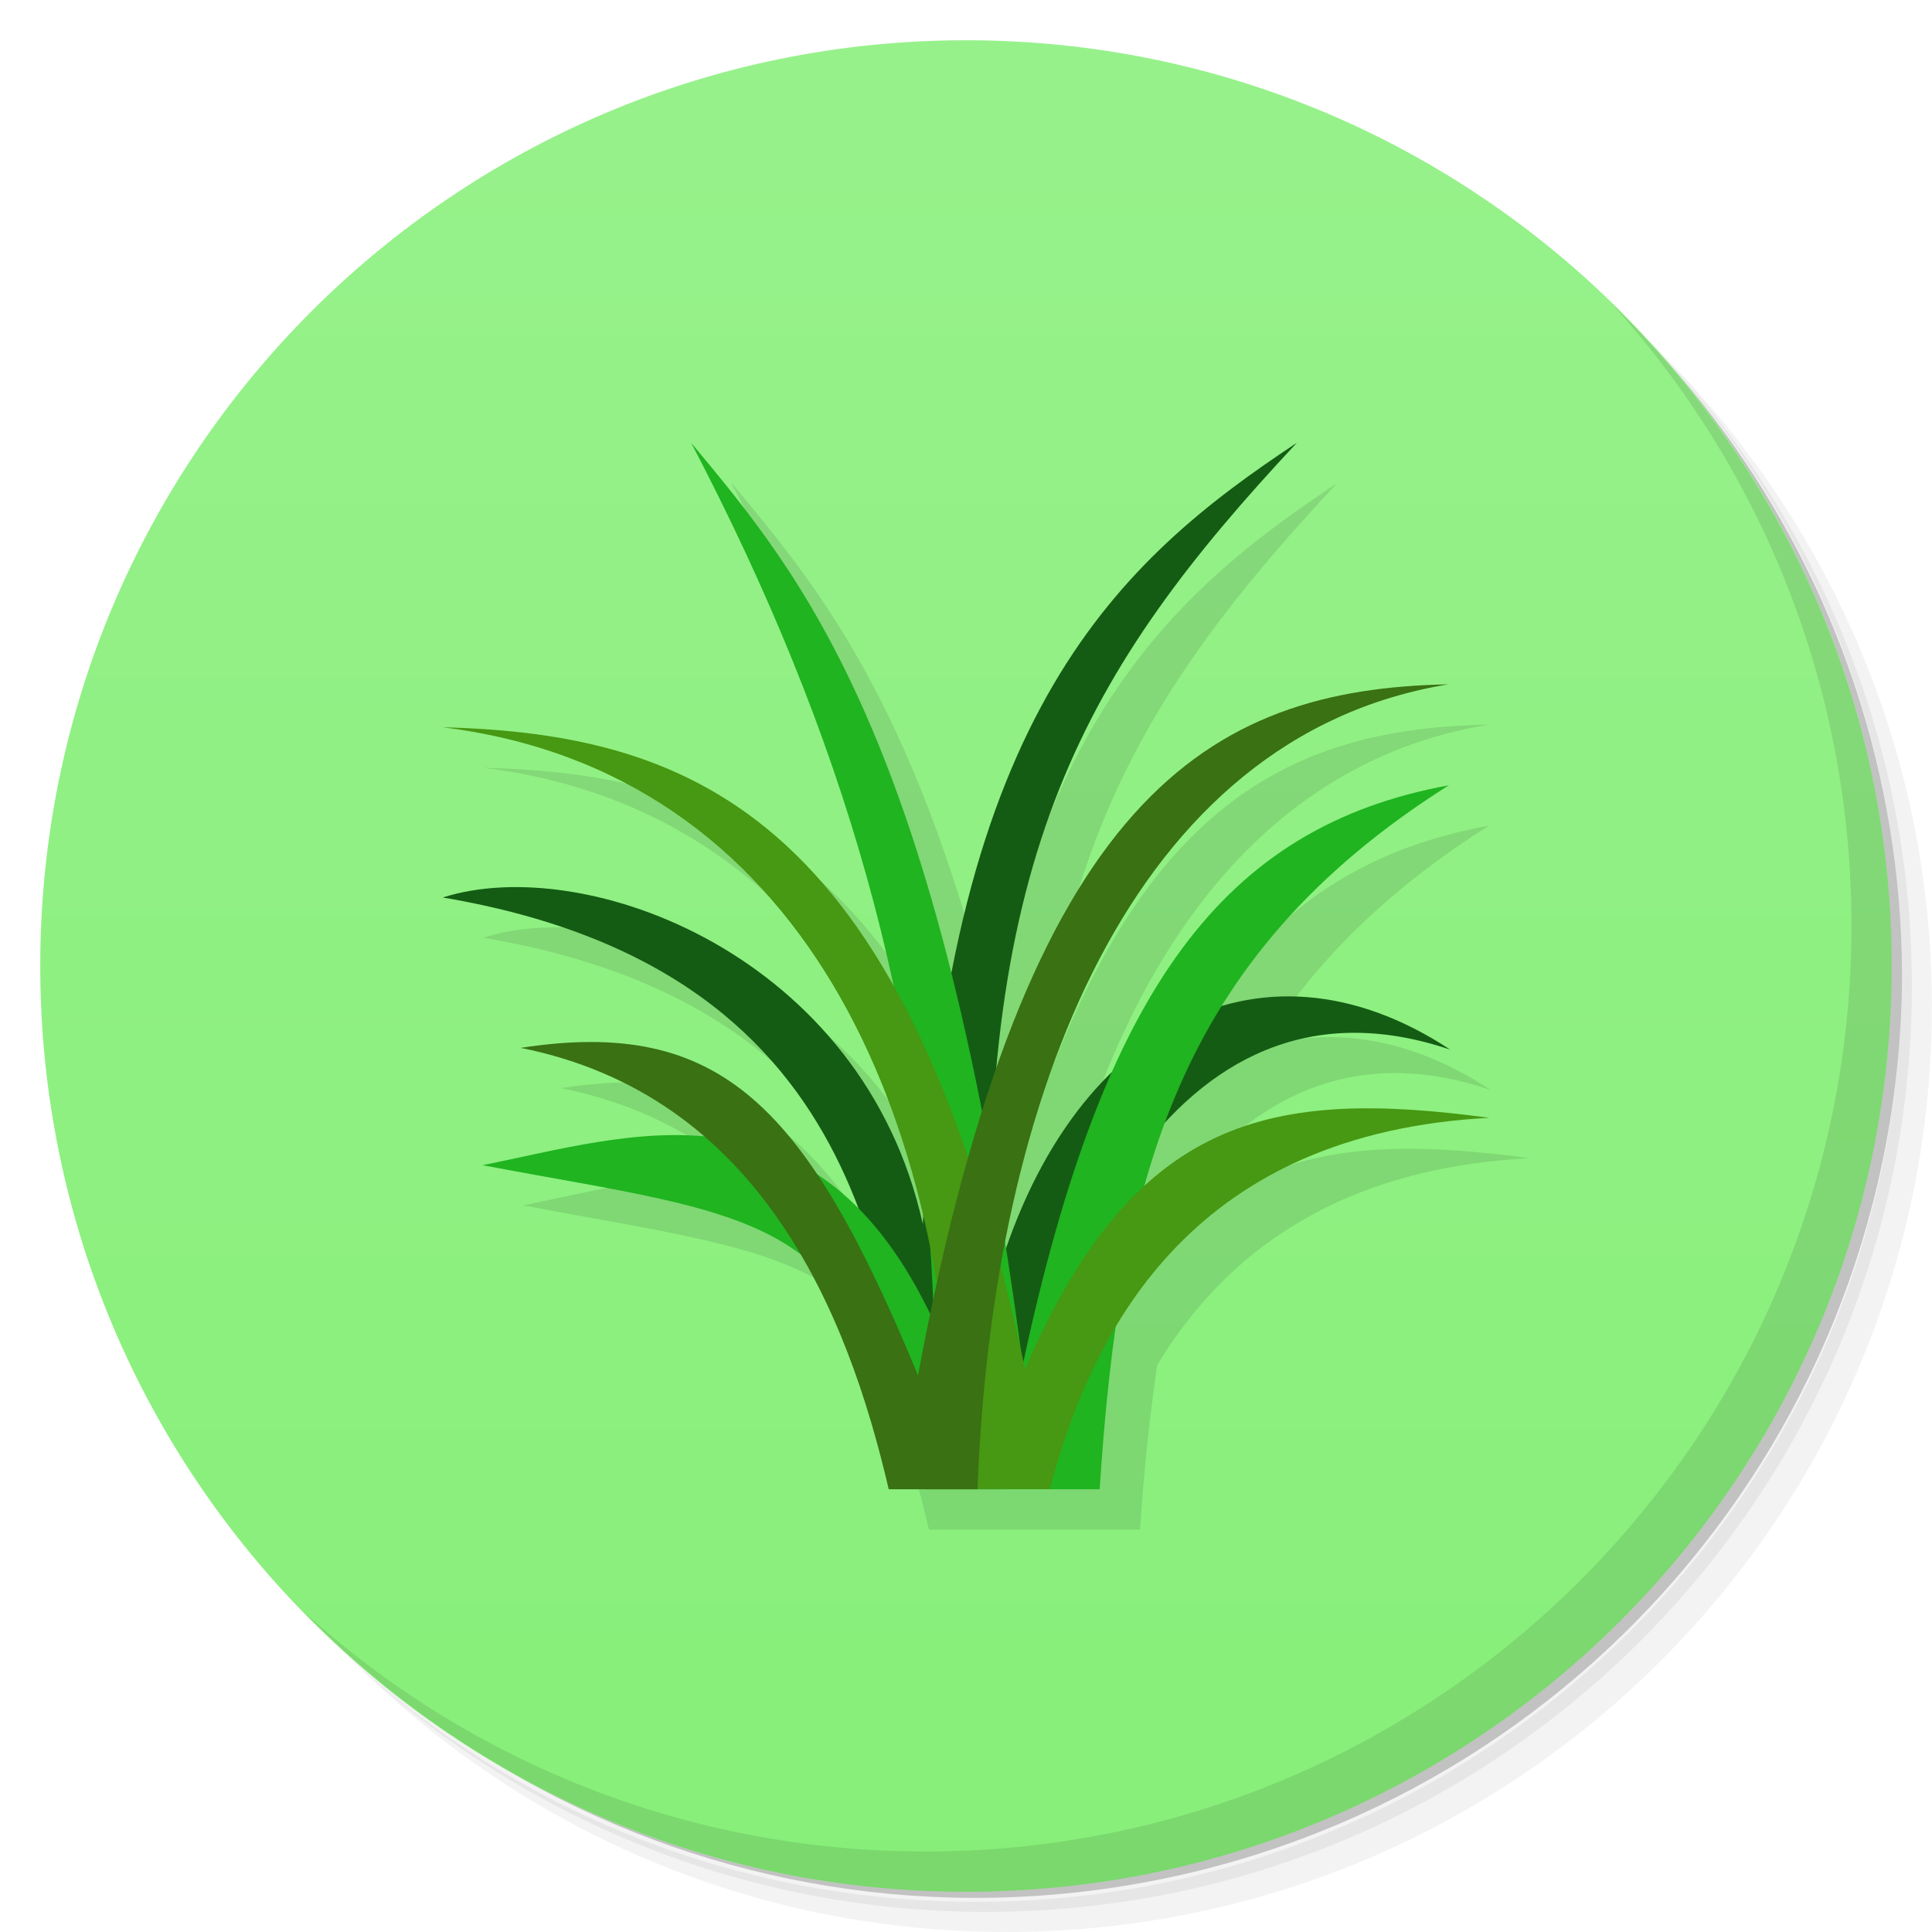
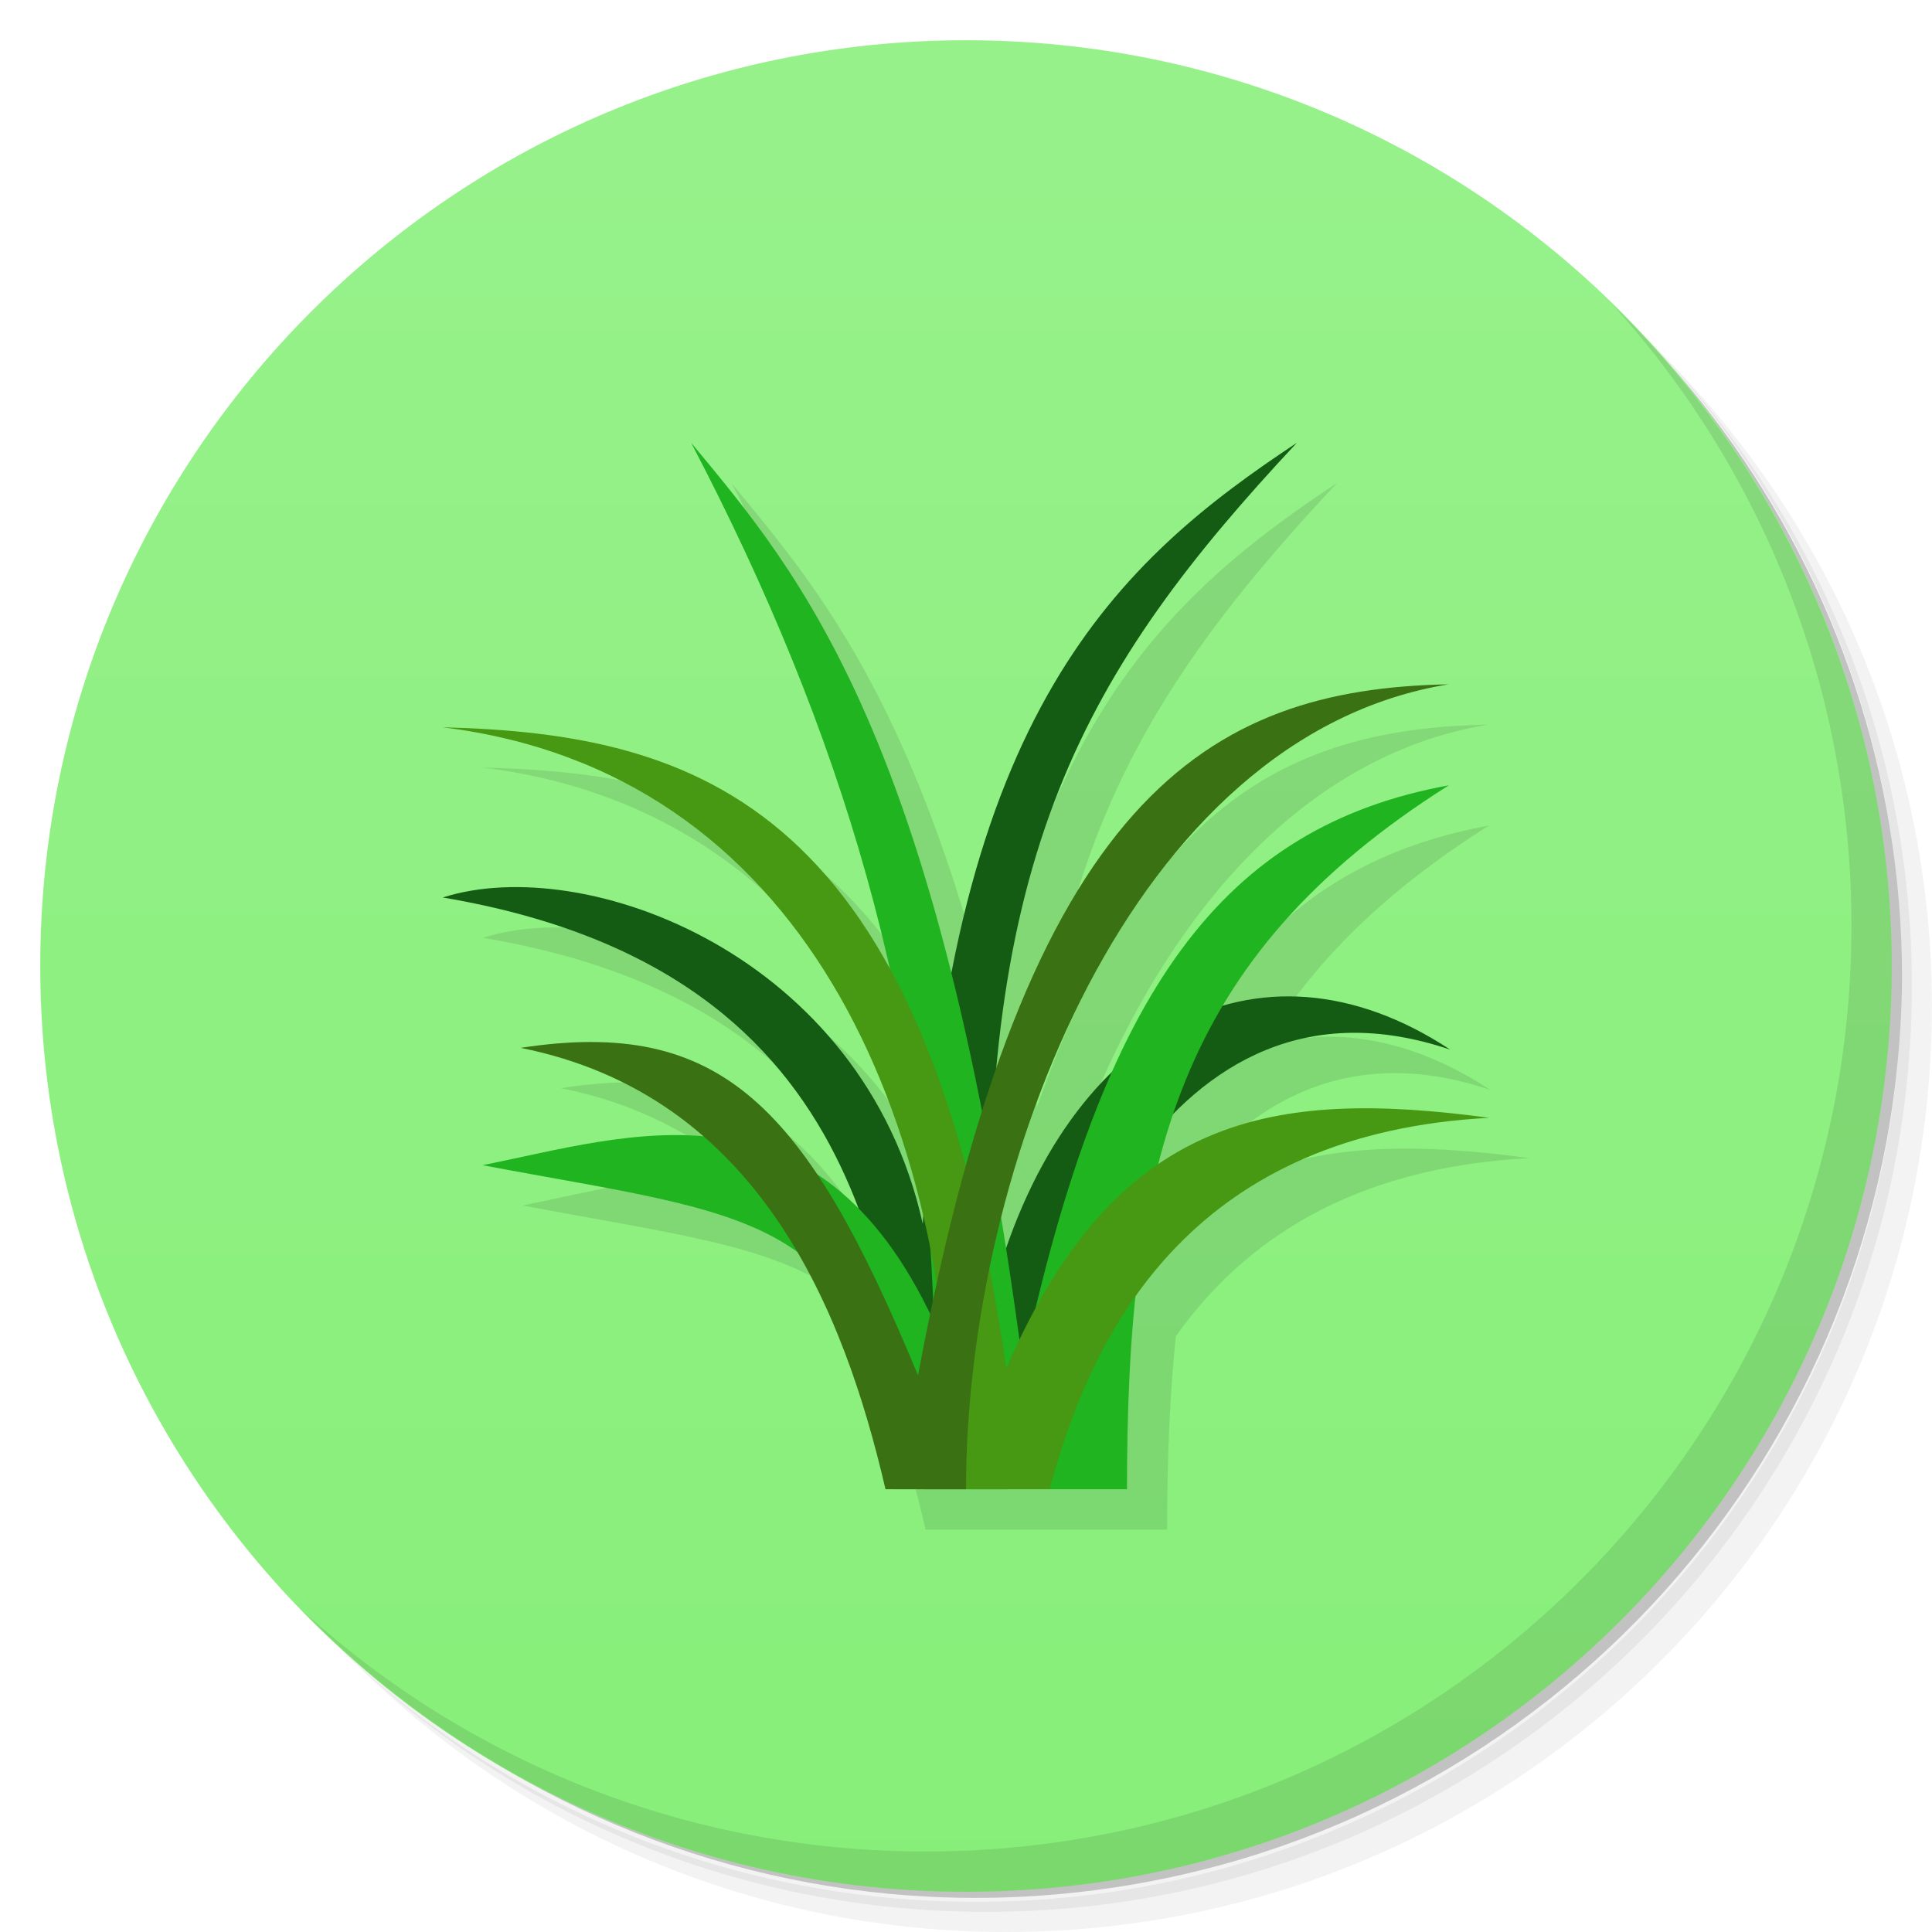
- <svg xmlns="http://www.w3.org/2000/svg" viewBox="0 0 48 48">
+ <svg xmlns="http://www.w3.org/2000/svg" version="1.1" viewBox="0 0 48 48">
  <defs>
-     <linearGradient id="linearGradient4252" x1="-47" x2="-1" gradientUnits="userSpaceOnUse">
-       <stop style="stop-color:#87ef79;stop-opacity:1" />
-       <stop offset="1" style="stop-color:#97f18b;stop-opacity:1" />
+     <linearGradient id="bg" x1="-47" x2="-1" gradientUnits="userSpaceOnUse">
+       <stop style="stop-color:#87ef79" offset="0" />
+       <stop style="stop-color:#97f18b" offset="1" />
    </linearGradient>
  </defs>
-   <g>
-     <path d="m 36.31 5 c 5.859 4.062 9.688 10.831 9.688 18.5 c 0 12.426 -10.07 22.5 -22.5 22.5 c -7.669 0 -14.438 -3.828 -18.5 -9.688 c 1.037 1.822 2.306 3.499 3.781 4.969 c 4.085 3.712 9.514 5.969 15.469 5.969 c 12.703 0 23 -10.298 23 -23 c 0 -5.954 -2.256 -11.384 -5.969 -15.469 c -1.469 -1.475 -3.147 -2.744 -4.969 -3.781 z m 4.969 3.781 c 3.854 4.113 6.219 9.637 6.219 15.719 c 0 12.703 -10.297 23 -23 23 c -6.081 0 -11.606 -2.364 -15.719 -6.219 c 4.16 4.144 9.883 6.719 16.219 6.719 c 12.703 0 23 -10.298 23 -23 c 0 -6.335 -2.575 -12.06 -6.719 -16.219 z" style="opacity:0.05" />
-     <path d="m 41.28 8.781 c 3.712 4.085 5.969 9.514 5.969 15.469 c 0 12.703 -10.297 23 -23 23 c -5.954 0 -11.384 -2.256 -15.469 -5.969 c 4.113 3.854 9.637 6.219 15.719 6.219 c 12.703 0 23 -10.298 23 -23 c 0 -6.081 -2.364 -11.606 -6.219 -15.719 z" style="opacity:0.1" />
-     <path d="m 31.25 2.375 c 8.615 3.154 14.75 11.417 14.75 21.13 c 0 12.426 -10.07 22.5 -22.5 22.5 c -9.708 0 -17.971 -6.135 -21.12 -14.75 a 23 23 0 0 0 44.875 -7 a 23 23 0 0 0 -16 -21.875 z" style="opacity:0.2" />
-   </g>
-   <circle cx="-24" cy="24" r="23" transform="matrix(0,-1,1,0,0,0)" style="fill:url(#linearGradient4252);opacity:1;fill-opacity:1;stroke:none;fill-rule:nonzero" />
-   <g>
-     <path d="m 40.03 7.531 c 3.712 4.084 5.969 9.514 5.969 15.469 0 12.703 -10.297 23 -23 23 c -5.954 0 -11.384 -2.256 -15.469 -5.969 4.178 4.291 10.01 6.969 16.469 6.969 c 12.703 0 23 -10.298 23 -23 0 -6.462 -2.677 -12.291 -6.969 -16.469 z" style="opacity:0.1" />
-   </g>
-   <g>
-     <path d="m 18.17 12 c 2.375 4.539 4.058 8.969 5.04 13.523 c -2.921 -5.235 -6.784 -6.336 -11.209 -6.449 c 6.664 0.819 10.45 5.776 11.941 12.141 -0.004 0.068 0 0.127 -0.014 0.195 -1.486 -6.698 -8.396 -9.238 -11.924 -8.113 6.403 1.081 9.03 4.326 10.32 7.729 -0.324 -0.326 -0.658 -0.593 -1 -0.82 -1.864 -2.807 -3.936 -3.704 -7.387 -3.172 1.868 0.373 3.364 1.163 4.57 2.207 -1.872 -0.168 -3.804 0.366 -5.508 0.705 3.696 0.704 6.253 0.988 7.898 2.232 1.077 1.84 1.739 3.914 2.182 5.822 1.748 0 3.496 0 5.244 0 0.094 -1.437 0.238 -2.781 0.426 -4.08 1.624 -2.691 4.382 -4.889 9.25 -5.145 -3.627 -0.488 -6.344 -0.34 -8.564 1.699 0.15 -0.54 0.32 -1.068 0.512 -1.582 1.714 -1.854 4.03 -2.85 7.084 -1.814 c -1.95 -1.288 -3.918 -1.593 -5.686 -1.066 1.268 -2.048 3.066 -3.87 5.654 -5.502 c -3.851 0.706 -6.468 2.83 -8.379 7.141 -1.3 1.139 -2.318 3.281 -2.646 4.227 c 1.379 -7.135 4.833 -12.875 11.03 -13.877 -4.733 0.086 -8.536 1.806 -11.248 9.572 0.647 -7.129 3.212 -11.02 7.469 -15.572 -3.568 2.365 -7.06 5.301 -8.582 13.172 -1.966 -7.847 -4.429 -10.717 -6.465 -13.172 m -6.17 11.297 c 0 0 -0.003 0 -0.004 0 l 0 0.002 c 0 0 0.003 -0.002 0.004 -0.002 z" style="fill:#000;fill-opacity:0.098" />
-     <path d="m 11 22.298 c 3.526 -1.128 10.441 1.411 11.927 8.112 0.632 -12.737 4.909 -16.504 9.294 -19.41 -5.272 5.639 -7.954 10.255 -7.604 21.276 1.719 -6.695 6.632 -9.356 11.413 -6.198 -7.06 -2.391 -10.173 6.03 -11.02 10.922 l -2.02 0 c -1.125 -4.427 -0.866 -12.827 -11.99 -14.702" style="fill:#145c14;fill-opacity:1" />
-     <path d="m 12 28.946 c 3.628 -0.722 8.293 -2.367 11.201 3.889 c -0.209 -7.634 -2.24 -14.596 -6.03 -21.835 c 2.718 3.278 6.198 7.293 8.24 22.907 c 2 -9.358 4.994 -13.372 10.586 -14.397 -6.806 4.293 -8.18 9.889 -8.676 17.49 l -5.096 0 c -0.517 -6.909 -3.486 -6.77 -10.228 -8.05" style="fill:#20b420;fill-opacity:1" />
-     <path d="m 11 18.07 c 8.902 1.094 12.669 9.571 12.689 18.926 l 2.39 0 c 1.117 -4.2 3.701 -8.845 10.921 -9.224 -5.413 -0.729 -8.807 -0.063 -11.533 6.238 -2.903 -13.598 -8.108 -15.778 -14.467 -15.941" style="fill:#479812;fill-opacity:1" />
-     <path d="m 35.999 17 c -7.894 1.277 -11.351 10.243 -11.713 20 l -2.206 0 c -1.031 -4.438 -3.229 -9.784 -9.143 -10.966 4.996 -0.77 7.103 1.45 9.871 8.138 c 2.68 -14.37 7.191 -17.06 13.191 -17.17" style="fill:#397113;fill-opacity:1" />
-   </g>
+   <path d="m36.31 5c5.859 4.062 9.688 10.831 9.688 18.5 0 12.426-10.07 22.5-22.5 22.5-7.669 0-14.438-3.828-18.5-9.688 1.037 1.822 2.306 3.499 3.781 4.969 4.085 3.712 9.514 5.969 15.469 5.969 12.703 0 23-10.298 23-23 0-5.954-2.256-11.384-5.969-15.469-1.469-1.475-3.147-2.744-4.969-3.781zm4.969 3.781c3.854 4.113 6.219 9.637 6.219 15.719 0 12.703-10.297 23-23 23-6.081 0-11.606-2.364-15.719-6.219 4.16 4.144 9.883 6.719 16.219 6.719 12.703 0 23-10.298 23-23 0-6.335-2.575-12.06-6.719-16.219z" style="opacity:.05" />
+   <path d="m41.28 8.781c3.712 4.085 5.969 9.514 5.969 15.469 0 12.703-10.297 23-23 23-5.954 0-11.384-2.256-15.469-5.969 4.113 3.854 9.637 6.219 15.719 6.219 12.703 0 23-10.298 23-23 0-6.081-2.364-11.606-6.219-15.719z" style="opacity:.1" />
+   <path d="m31.25 2.375c8.615 3.154 14.75 11.417 14.75 21.13 0 12.426-10.07 22.5-22.5 22.5-9.708 0-17.971-6.135-21.12-14.75a23 23 0 0 0 44.875-7 23 23 0 0 0-16-21.875z" style="opacity:.2" />
+   <circle transform="rotate(-90)" cx="-24" cy="24" r="23" style="fill:url(#bg)" />
+   <path d="m18.172 12c2.294 4.382 3.938 8.663 4.93 13.053-2.742-5.008-6.754-5.873-11.102-5.984v2e-3c6.663 0.819 10.448 5.774 11.939 12.137-0.004 0.069-0.008 0.134-0.012 0.203-1.486-6.701-8.402-9.239-11.928-8.111 6.404 1.079 9.031 4.321 10.326 7.723-0.329-0.332-0.669-0.611-1.018-0.84-1.86-2.789-3.93-3.679-7.371-3.148 1.861 0.372 3.344 1.157 4.537 2.195-1.861-0.158-3.781 0.38-5.475 0.717l-0.004 0.004c3.63 0.689 6.166 0.97 7.814 2.158 1.084 1.857 1.741 3.961 2.189 5.893h6c0-1.728 0.061-3.317 0.217-4.803 1.671-2.355 4.355-4.193 8.783-4.426-3.28-0.442-5.989-0.371-8.223 1.152 0.108-0.425 0.231-0.839 0.369-1.244 1.692-1.717 3.944-2.597 6.883-1.602-1.936-1.279-3.892-1.603-5.65-1.092 1.208-2.032 2.994-3.822 5.617-5.477-3.849 0.706-6.467 2.827-8.377 7.133-1.083 1.053-1.986 2.525-2.623 4.373-0.041-0.259-0.082-0.51-0.123-0.762 1.587-6.294 5.33-12.309 11.113-13.252-4.725 0.089-8.523 1.788-11.232 9.535 0.652-7.108 3.217-10.991 7.467-15.537-3.568 2.365-7.063 5.301-8.582 13.176-1.967-7.85-4.431-10.72-6.467-13.176zm18.814 6.002c0.004-7.4e-5 0.008 7.2e-5 0.012 0v-0.002c-0.004 6.38e-4 -0.008 0.001-0.012 2e-3z" style="opacity:.1" />
+   <path d="m40.03 7.531c3.712 4.084 5.969 9.514 5.969 15.469 0 12.703-10.297 23-23 23-5.954 0-11.384-2.256-15.469-5.969 4.178 4.291 10.01 6.969 16.469 6.969 12.703 0 23-10.298 23-23 0-6.462-2.677-12.291-6.969-16.469z" style="opacity:.1" />
+   <path d="m11 22.298c3.526-1.128 10.441 1.411 11.927 8.112 0.632-12.737 4.909-16.504 9.294-19.41-5.272 5.639-7.954 10.255-7.604 21.276 1.719-6.695 6.632-9.356 11.413-6.198-7.06-2.391-10.173 6.03-11.02 10.922h-2.02c-1.125-4.427-0.866-12.827-11.99-14.702" style="fill:#145c14" />
+   <path d="m12 28.946c3.628-0.722 8.293-2.367 11.201 3.889-0.209-7.634-2.24-14.596-6.03-21.835 2.718 3.278 6.198 7.293 8.24 22.907 2-9.358 4.994-13.372 10.586-14.397-6.806 4.293-7.997 9.49-7.997 17.49h-5.775c-0.517-6.909-3.486-6.77-10.228-8.05" style="fill:#20b420" />
+   <path d="m11 18.07c8.902 1.094 12.669 9.571 12.689 18.926h2.39c1.117-4.2 3.701-8.845 10.921-9.224-5.413-0.729-9.274-0.073-12 6.228-2-14-7.641-15.768-14-15.931" style="fill:#479812" />
+   <path d="m35.999 17c-7.894 1.277-11.999 12-11.999 20h-2c-1.031-4.438-3.149-9.784-9.063-10.966 4.996-0.77 7.103 1.45 9.871 8.138 2.68-14.37 7.191-17.06 13.191-17.17" style="fill:#397113" />
</svg>
